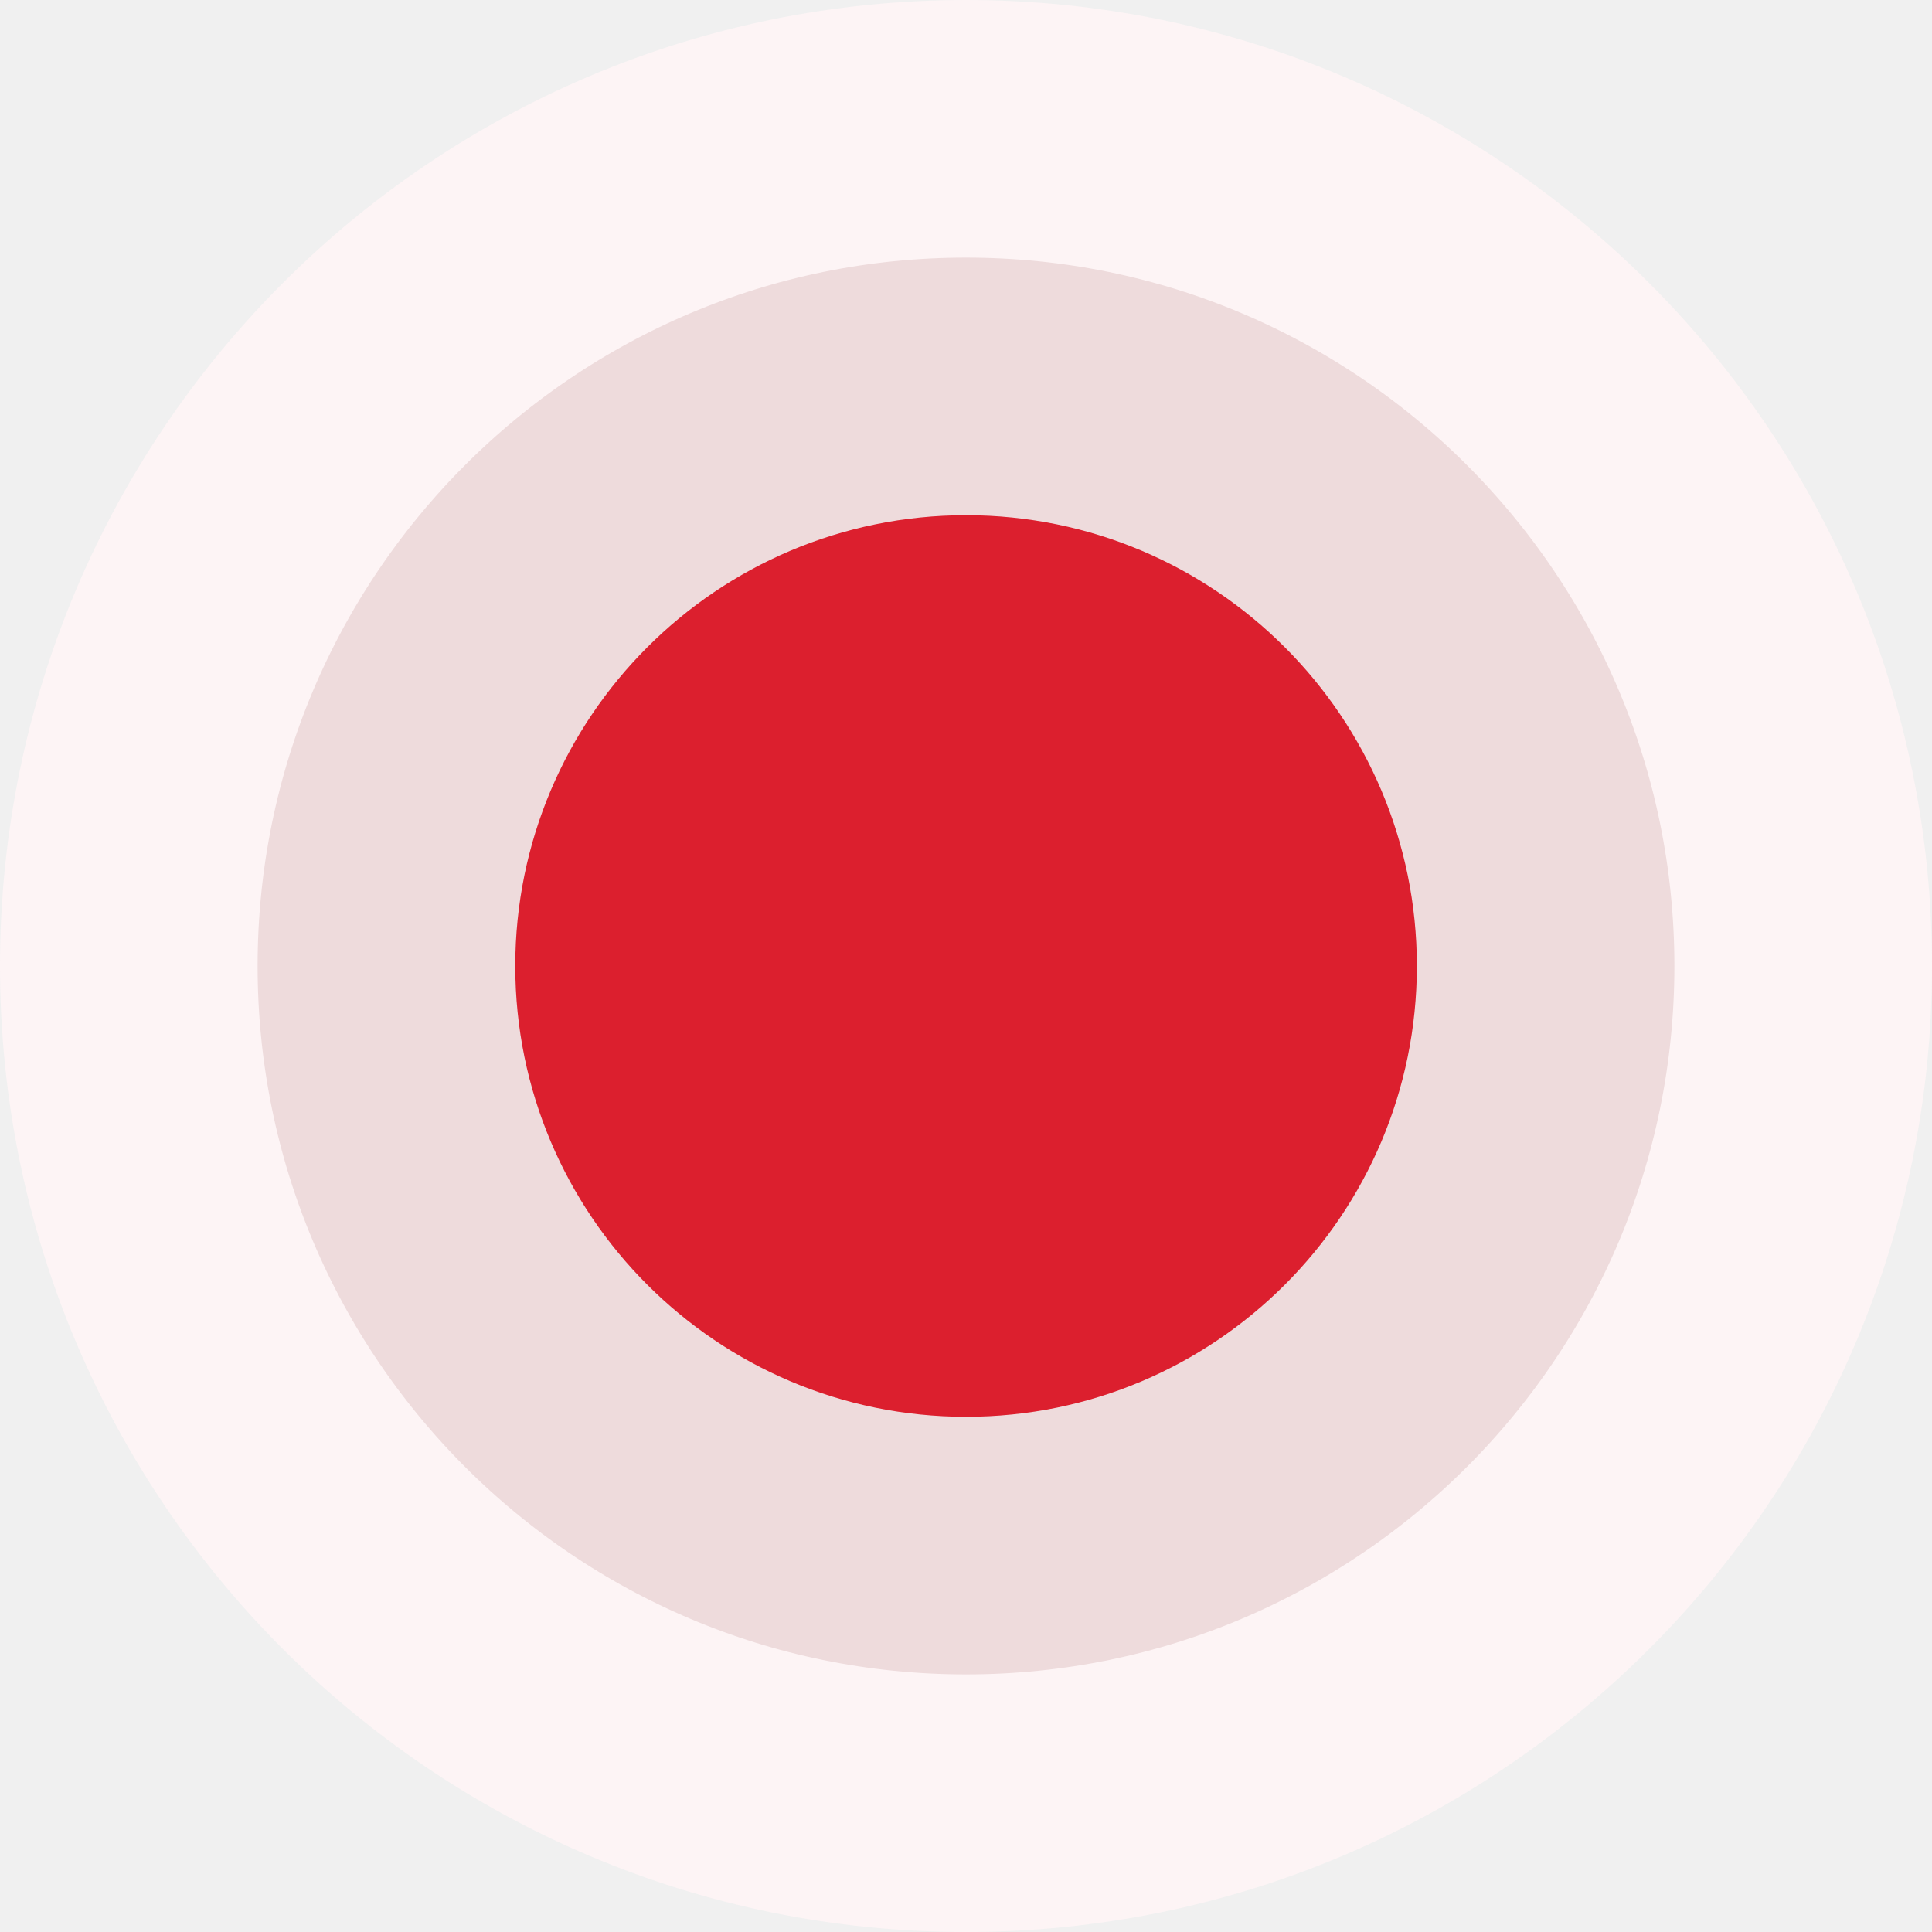
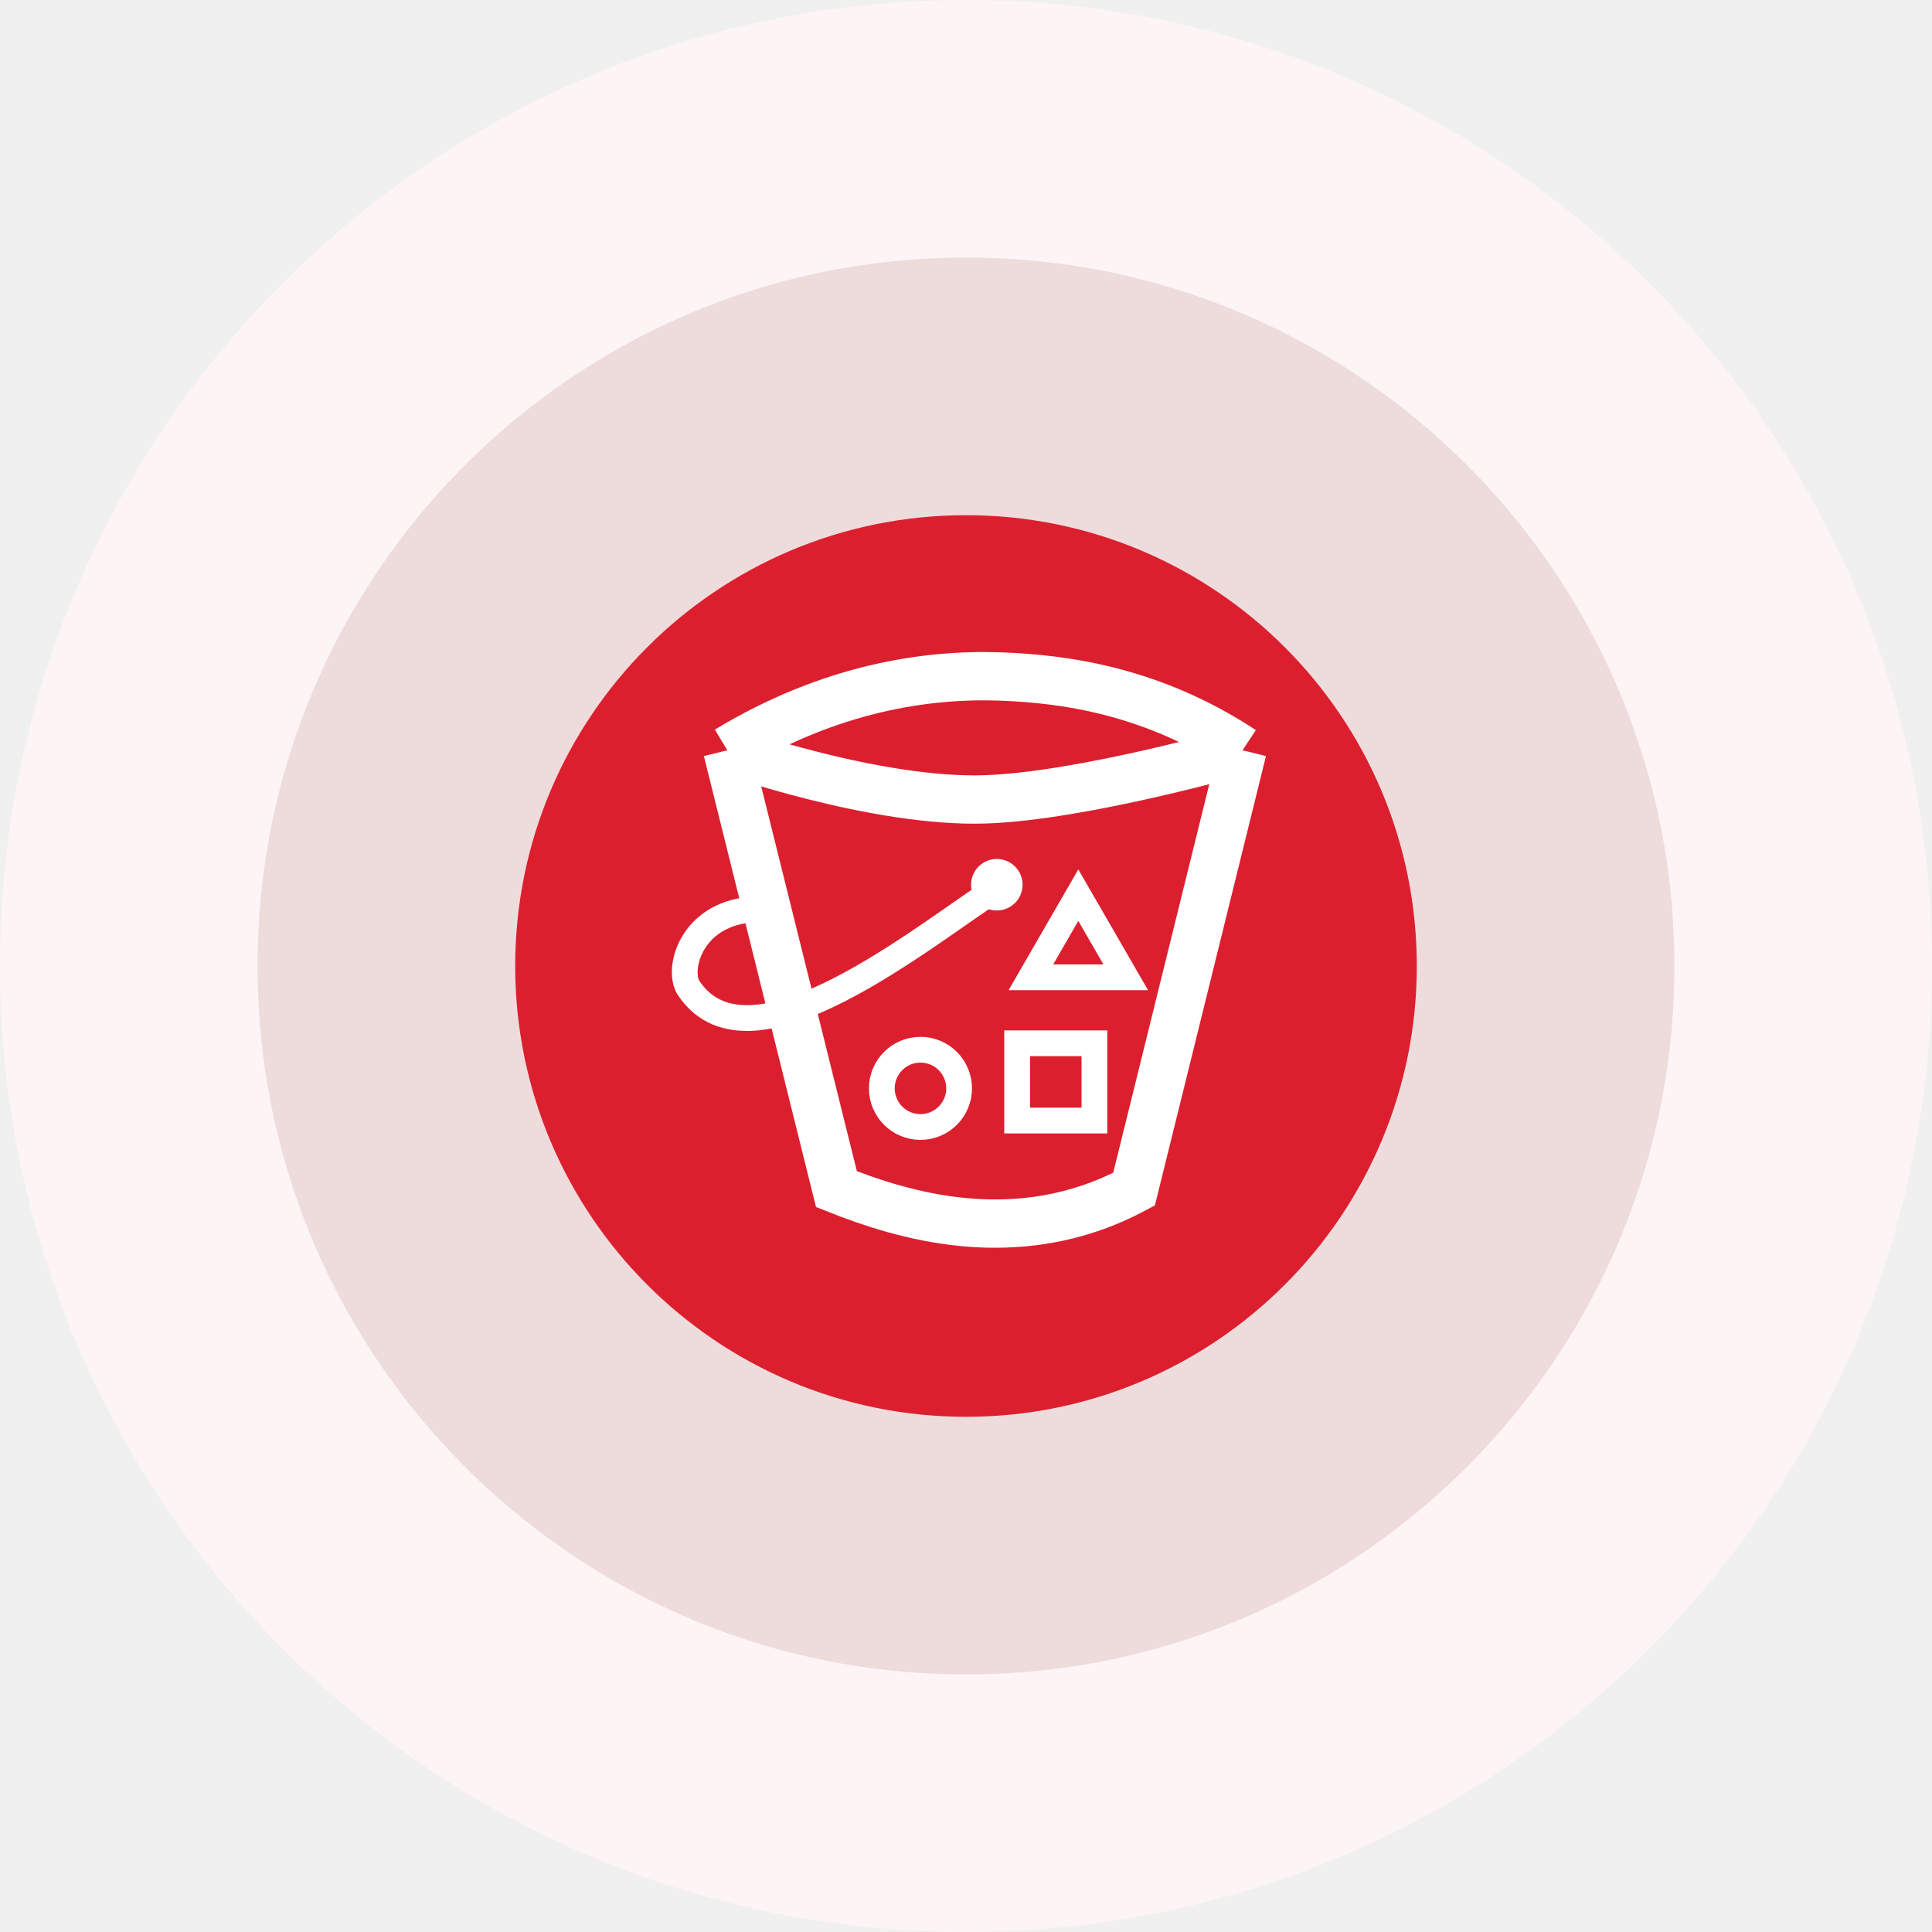
<svg xmlns="http://www.w3.org/2000/svg" width="60" height="60" viewBox="0 0 60 60" fill="none">
  <circle cx="30" cy="30" r="26" fill="#DC1F2E" fill-opacity="0.1" stroke="#FDF4F5" stroke-width="8" />
-   <path d="M30.002 43C37.181 43 43.002 37.18 43.002 30C43.002 22.82 37.181 17 30.002 17C22.822 17 17.002 22.82 17.002 30C17.002 37.18 22.822 43 30.002 43Z" fill="#DC1F2E" stroke="#DC1F2E" stroke-width="2" stroke-linecap="round" stroke-linejoin="round" />
+   <path d="M30 43C37.18 43 43 37.18 43 30C43 22.82 37.18 17 30 17C22.82 17 17 22.82 17 30C17 37.18 22.82 43 30 43Z" fill="#DC1F2E" stroke="#DC1F2E" stroke-width="2" stroke-linecap="round" stroke-linejoin="round" />
+   <path d="M31.087 27.499C28.596 29.119 23.343 33.47 21.421 30.734C21.005 30.229 21.374 28.529 23.129 28.273" stroke="white" stroke-width="0.8" />
+   <ellipse rx="0.8" ry="0.8" transform="matrix(0.995832 -0.0912087 0.0912015 0.995833 30.9571 27.4765)" fill="white" />
+   <rect x="31.588" y="32.4" width="2.4" height="2.4" stroke="white" stroke-width="0.8" />
+   <path d="M32.016 30.35L33.488 27.8L34.96 30.35H32.016Z" stroke="white" stroke-width="0.8" />
+   <path d="M29.786 33.8C29.786 34.463 29.248 35 28.586 35C27.923 35 27.386 34.463 27.386 33.8C27.386 33.138 27.923 32.6 28.586 32.6C29.248 32.6 29.786 33.138 29.786 33.8Z" stroke="white" stroke-width="0.8" />
+   <path d="M22.588 23.3L25.977 36.93C27.949 37.713 31.564 38.885 35.219 36.93L38.588 23.3M22.588 23.3C22.588 23.3 27.192 24.935 30.588 24.825C33.621 24.727 38.588 23.3 38.588 23.3M22.588 23.3C25.799 21.36 28.779 20.928 31.066 21.009C33.136 21.082 35.831 21.481 38.588 23.3" stroke="white" stroke-width="1.5" />
</svg>
